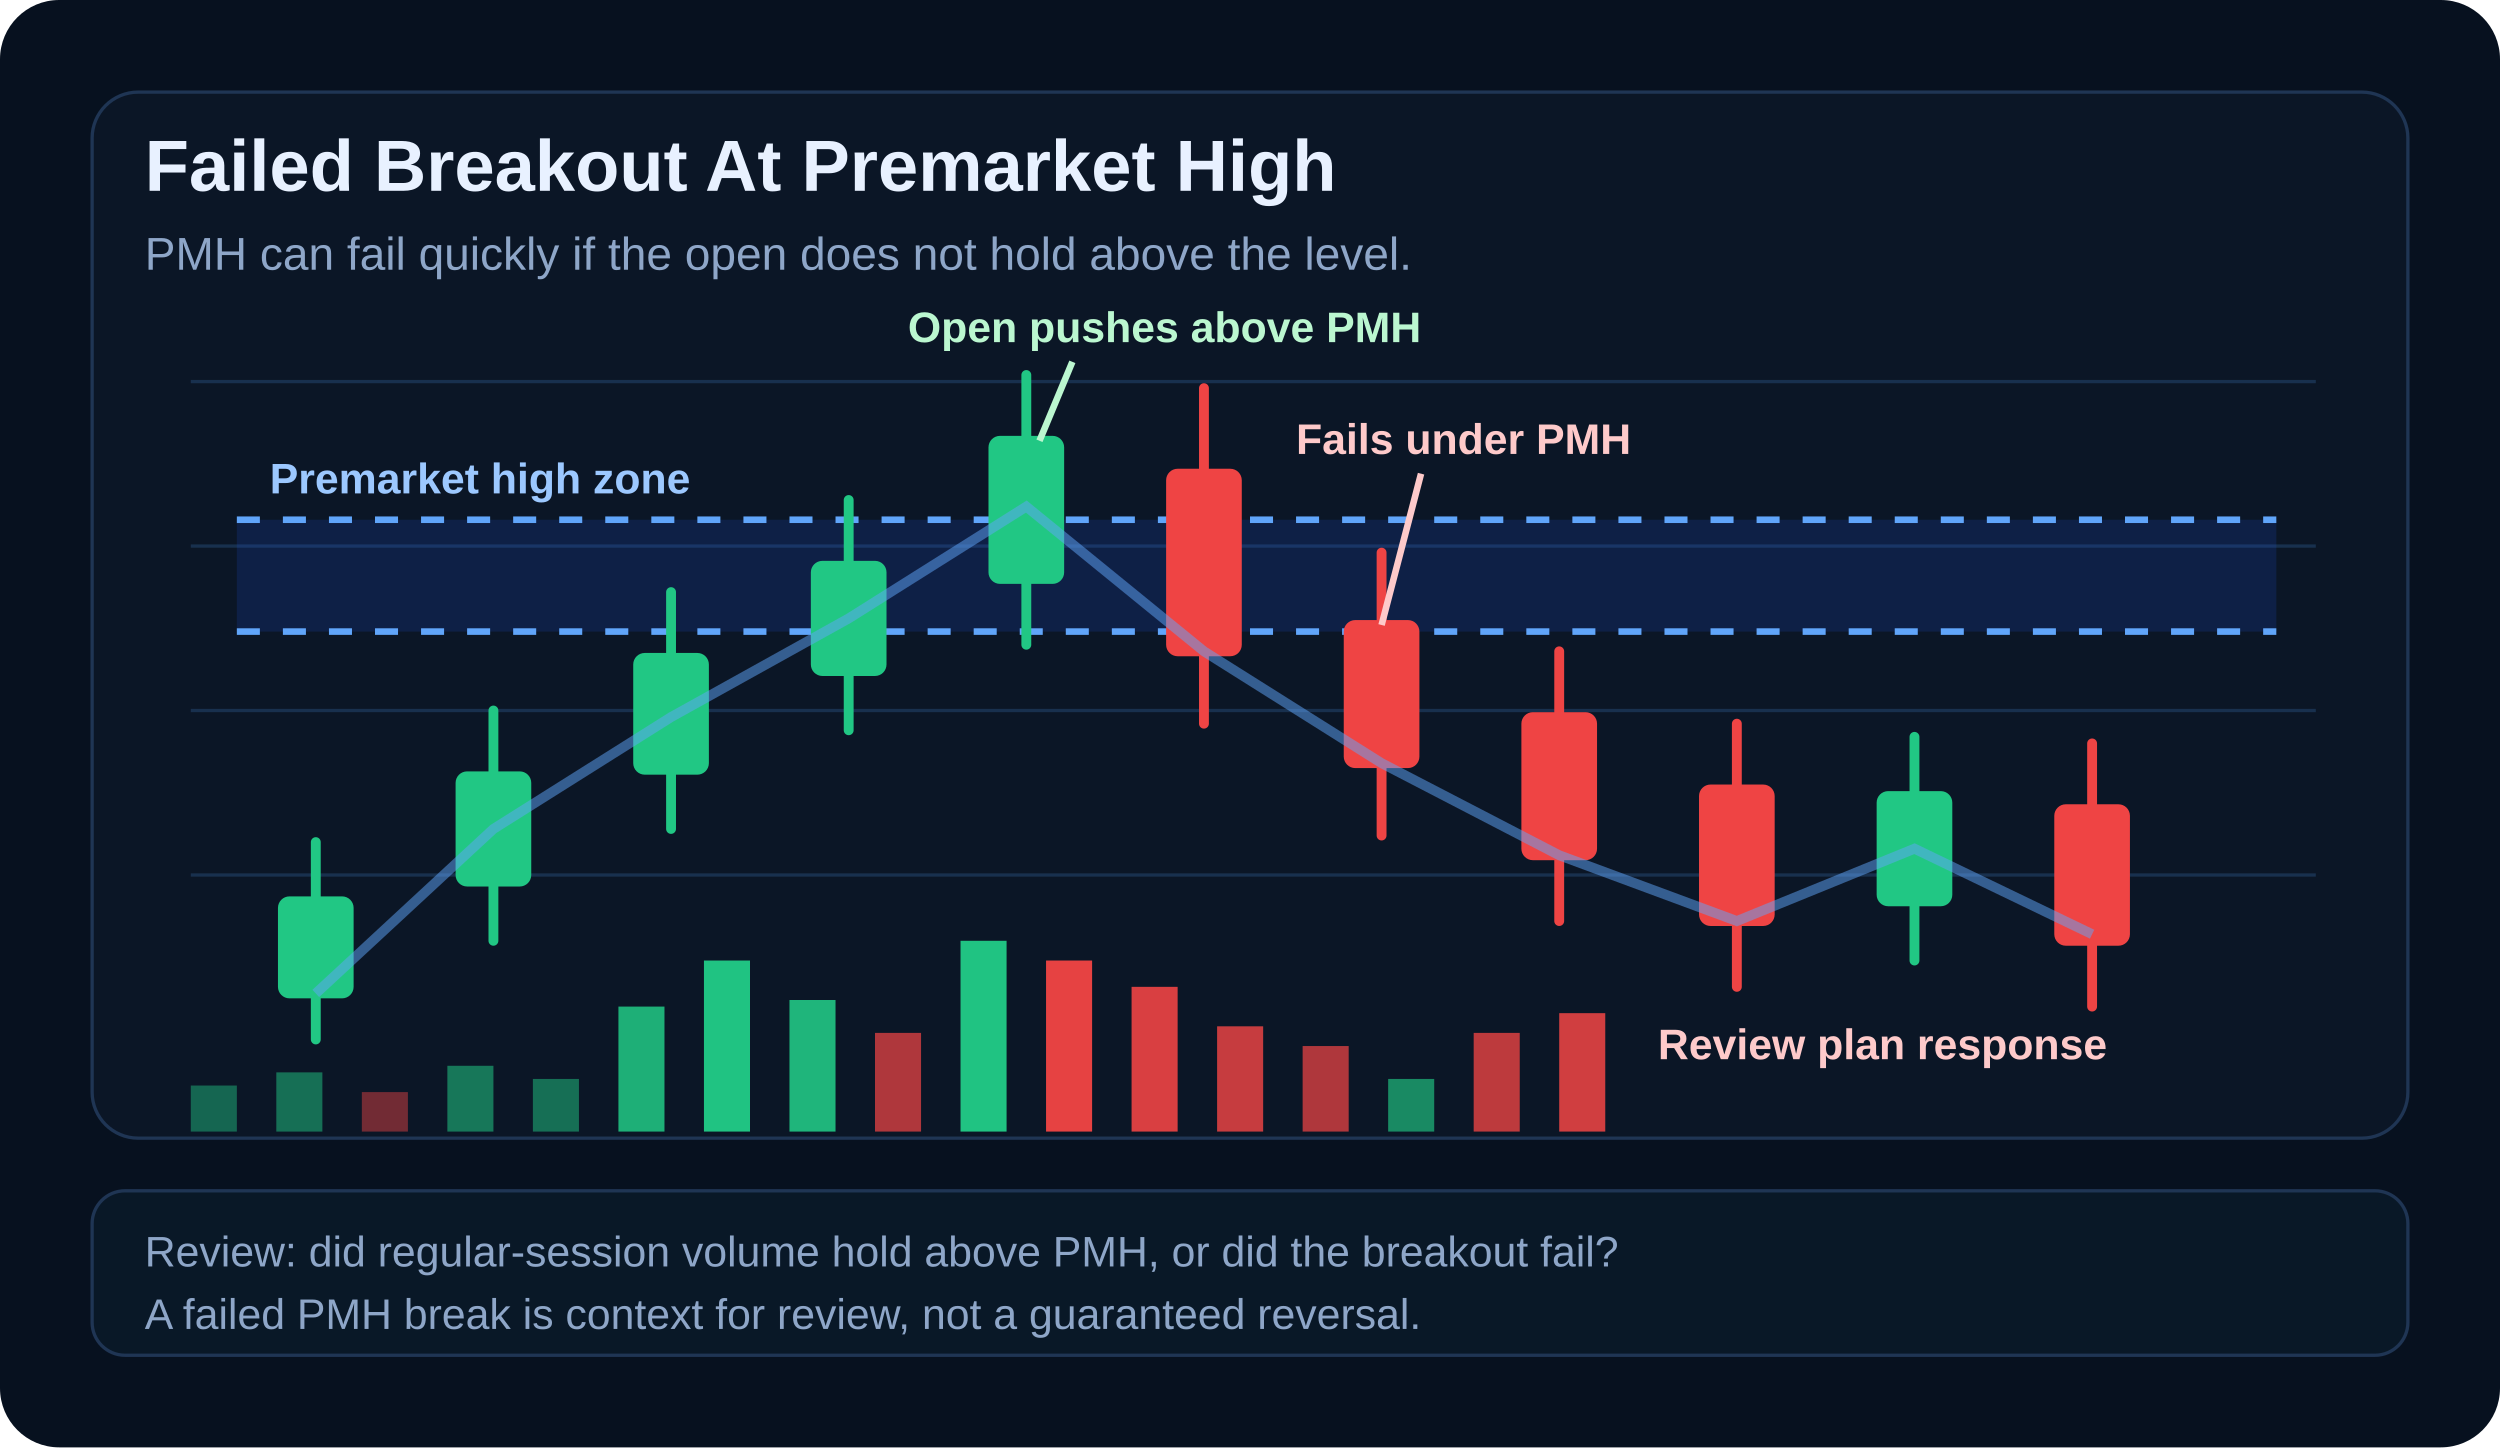
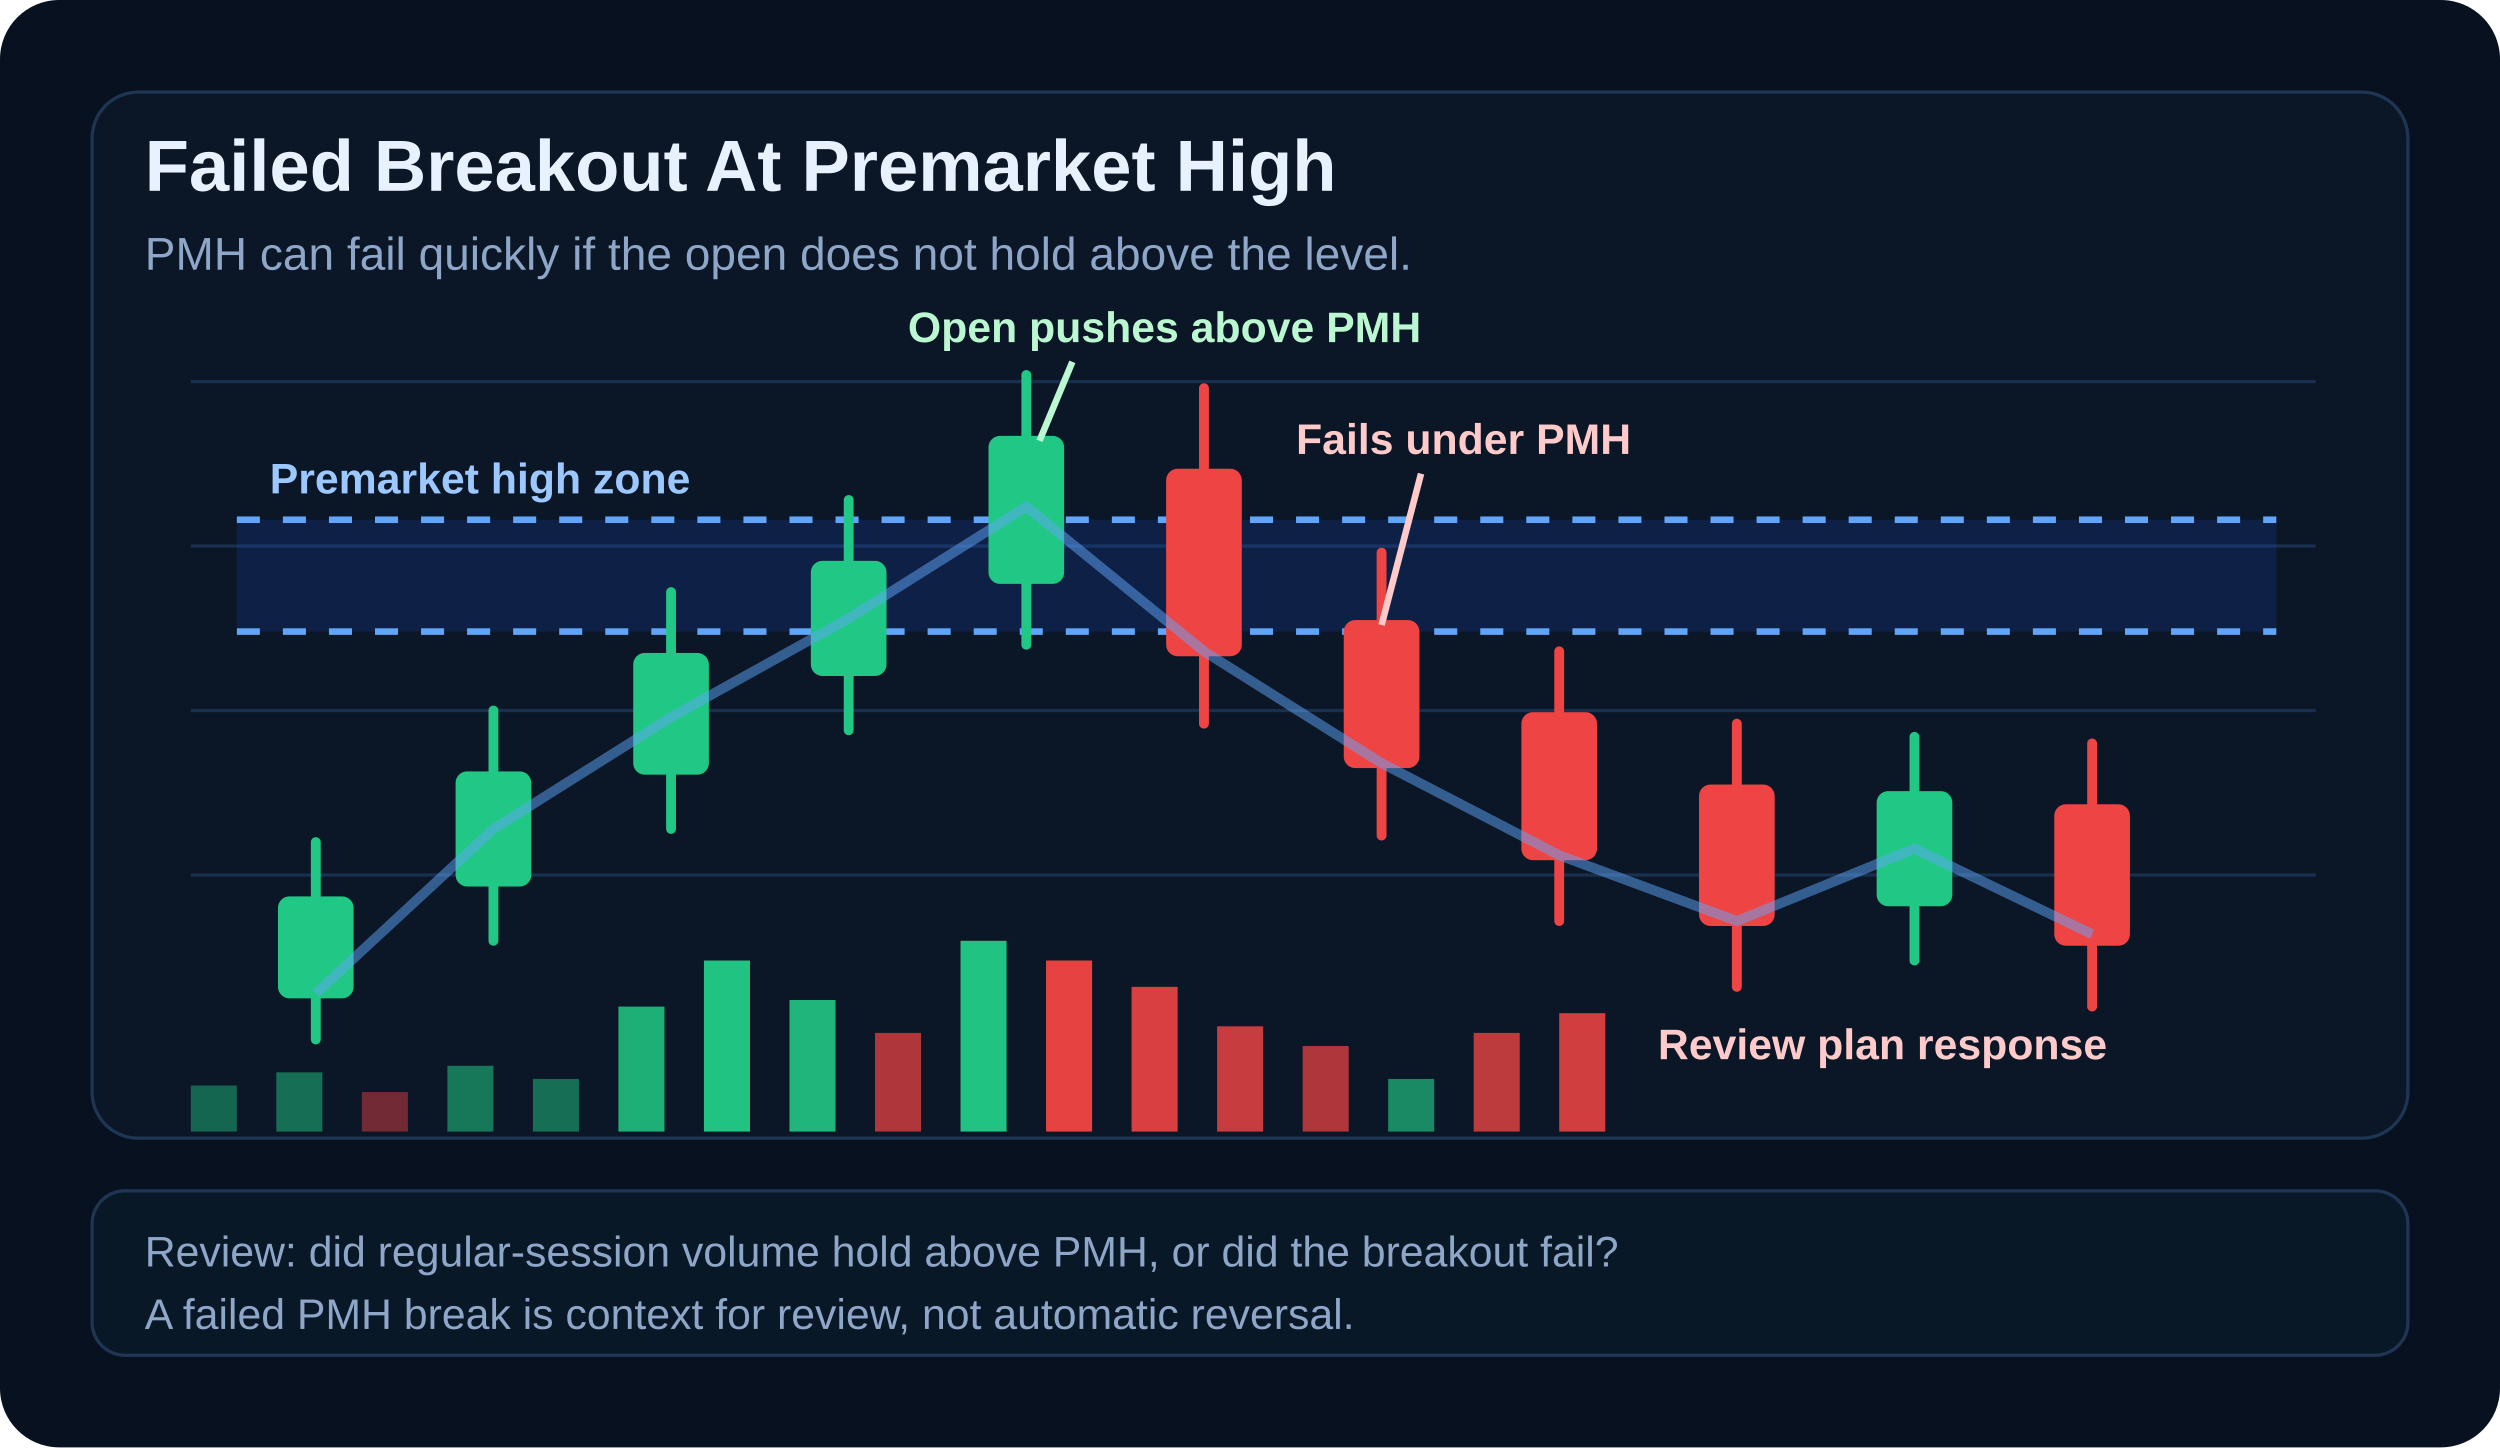
<svg xmlns="http://www.w3.org/2000/svg" viewBox="0 0 760 440" role="img" aria-labelledby="title desc">
  <rect width="760" height="440" rx="18" fill="#07111f" />
  <rect x="28" y="28" width="704" height="318" rx="14" fill="#0b1626" stroke="#1f3554" />
  <text x="44" y="58" fill="#e8f1ff" font-family="Arial, sans-serif" font-size="22" font-weight="700">Failed Breakout At Premarket High</text>
  <text x="44" y="82" fill="#8ea6c8" font-family="Arial, sans-serif" font-size="14">PMH can fail quickly if the open does not hold above the level.</text>
  <g stroke="#18304e" stroke-width="1">
    <line x1="58" y1="116" x2="704" y2="116" />
    <line x1="58" y1="166" x2="704" y2="166" />
    <line x1="58" y1="216" x2="704" y2="216" />
    <line x1="58" y1="266" x2="704" y2="266" />
  </g>
  <rect x="72" y="158" width="620" height="34" fill="#1d4ed8" opacity=".18" />
  <line x1="72" y1="158" x2="692" y2="158" stroke="#60a5fa" stroke-width="2" stroke-dasharray="7 7" />
  <line x1="72" y1="192" x2="692" y2="192" stroke="#60a5fa" stroke-width="2" stroke-dasharray="7 7" />
  <text x="82" y="150" fill="#9cc8ff" font-family="Arial, sans-serif" font-size="13" font-weight="700">Premarket high zone</text>
  <g stroke-linecap="round" stroke-width="3">
    <g stroke="#21c784" fill="#21c784">
      <line x1="96" y1="256" x2="96" y2="316" />
      <rect x="86" y="274" width="20" height="28" rx="2" />
      <line x1="150" y1="216" x2="150" y2="286" />
      <rect x="140" y="236" width="20" height="32" rx="2" />
      <line x1="204" y1="180" x2="204" y2="252" />
      <rect x="194" y="200" width="20" height="34" rx="2" />
      <line x1="258" y1="152" x2="258" y2="222" />
      <rect x="248" y="172" width="20" height="32" rx="2" />
      <line x1="312" y1="114" x2="312" y2="196" />
      <rect x="302" y="134" width="20" height="42" rx="2" />
    </g>
    <g stroke="#ef4444" fill="#ef4444">
      <line x1="366" y1="118" x2="366" y2="220" />
      <rect x="356" y="144" width="20" height="54" rx="2" />
      <line x1="420" y1="168" x2="420" y2="254" />
      <rect x="410" y="190" width="20" height="42" rx="2" />
      <line x1="474" y1="198" x2="474" y2="280" />
      <rect x="464" y="218" width="20" height="42" rx="2" />
      <line x1="528" y1="220" x2="528" y2="300" />
      <rect x="518" y="240" width="20" height="40" rx="2" />
      <line x1="636" y1="226" x2="636" y2="306" />
      <rect x="626" y="246" width="20" height="40" rx="2" />
    </g>
    <g stroke="#21c784" fill="#21c784">
      <line x1="582" y1="224" x2="582" y2="292" />
      <rect x="572" y="242" width="20" height="32" rx="2" />
    </g>
  </g>
  <path d="M96 302 L150 252 L204 218 L258 188 L312 154 L366 198 L420 232 L474 260 L528 280 L582 258 L636 284" fill="none" stroke="#60a5fa" stroke-width="3" opacity=".5" />
  <g font-family="Arial, sans-serif" font-size="13" font-weight="700">
    <text x="276" y="104" fill="#bbf7d0">Open pushes above PMH</text>
    <path d="M326 110 L316 134" stroke="#bbf7d0" stroke-width="2" />
    <text x="394" y="138" fill="#fecaca">Fails under PMH</text>
    <path d="M432 144 L420 190" stroke="#fecaca" stroke-width="2" />
    <text x="504" y="322" fill="#fecaca">Review plan response</text>
  </g>
  <g>
    <rect x="58" y="330" width="14" height="14" fill="#21c784" opacity=".45" />
    <rect x="84" y="326" width="14" height="18" fill="#21c784" opacity=".5" />
    <rect x="110" y="332" width="14" height="12" fill="#ef4444" opacity=".45" />
    <rect x="136" y="324" width="14" height="20" fill="#21c784" opacity=".55" />
    <rect x="162" y="328" width="14" height="16" fill="#21c784" opacity=".5" />
    <rect x="188" y="306" width="14" height="38" fill="#21c784" opacity=".86" />
    <rect x="214" y="292" width="14" height="52" fill="#21c784" opacity=".98" />
    <rect x="240" y="304" width="14" height="40" fill="#21c784" opacity=".9" />
    <rect x="266" y="314" width="14" height="30" fill="#ef4444" opacity=".72" />
    <rect x="292" y="286" width="14" height="58" fill="#21c784" opacity=".98" />
    <rect x="318" y="292" width="14" height="52" fill="#ef4444" opacity=".96" />
    <rect x="344" y="300" width="14" height="44" fill="#ef4444" opacity=".9" />
    <rect x="370" y="312" width="14" height="32" fill="#ef4444" opacity=".82" />
    <rect x="396" y="318" width="14" height="26" fill="#ef4444" opacity=".72" />
    <rect x="422" y="328" width="14" height="16" fill="#21c784" opacity=".65" />
    <rect x="448" y="314" width="14" height="30" fill="#ef4444" opacity=".78" />
    <rect x="474" y="308" width="14" height="36" fill="#ef4444" opacity=".86" />
  </g>
  <rect x="28" y="362" width="704" height="50" rx="10" fill="#091827" stroke="#1f3554" />
  <text x="44" y="385" fill="#8ea6c8" font-family="Arial, sans-serif" font-size="13">Review: did regular-session volume hold above PMH, or did the breakout fail?</text>
-   <text x="44" y="404" fill="#8ea6c8" font-family="Arial, sans-serif" font-size="13">A failed PMH break is context for review, not a guaranteed reversal.</text>
+   <text x="44" y="404" fill="#8ea6c8" font-family="Arial, sans-serif" font-size="13">A failed PMH break is context for review, not automatic reversal.</text>
</svg>
